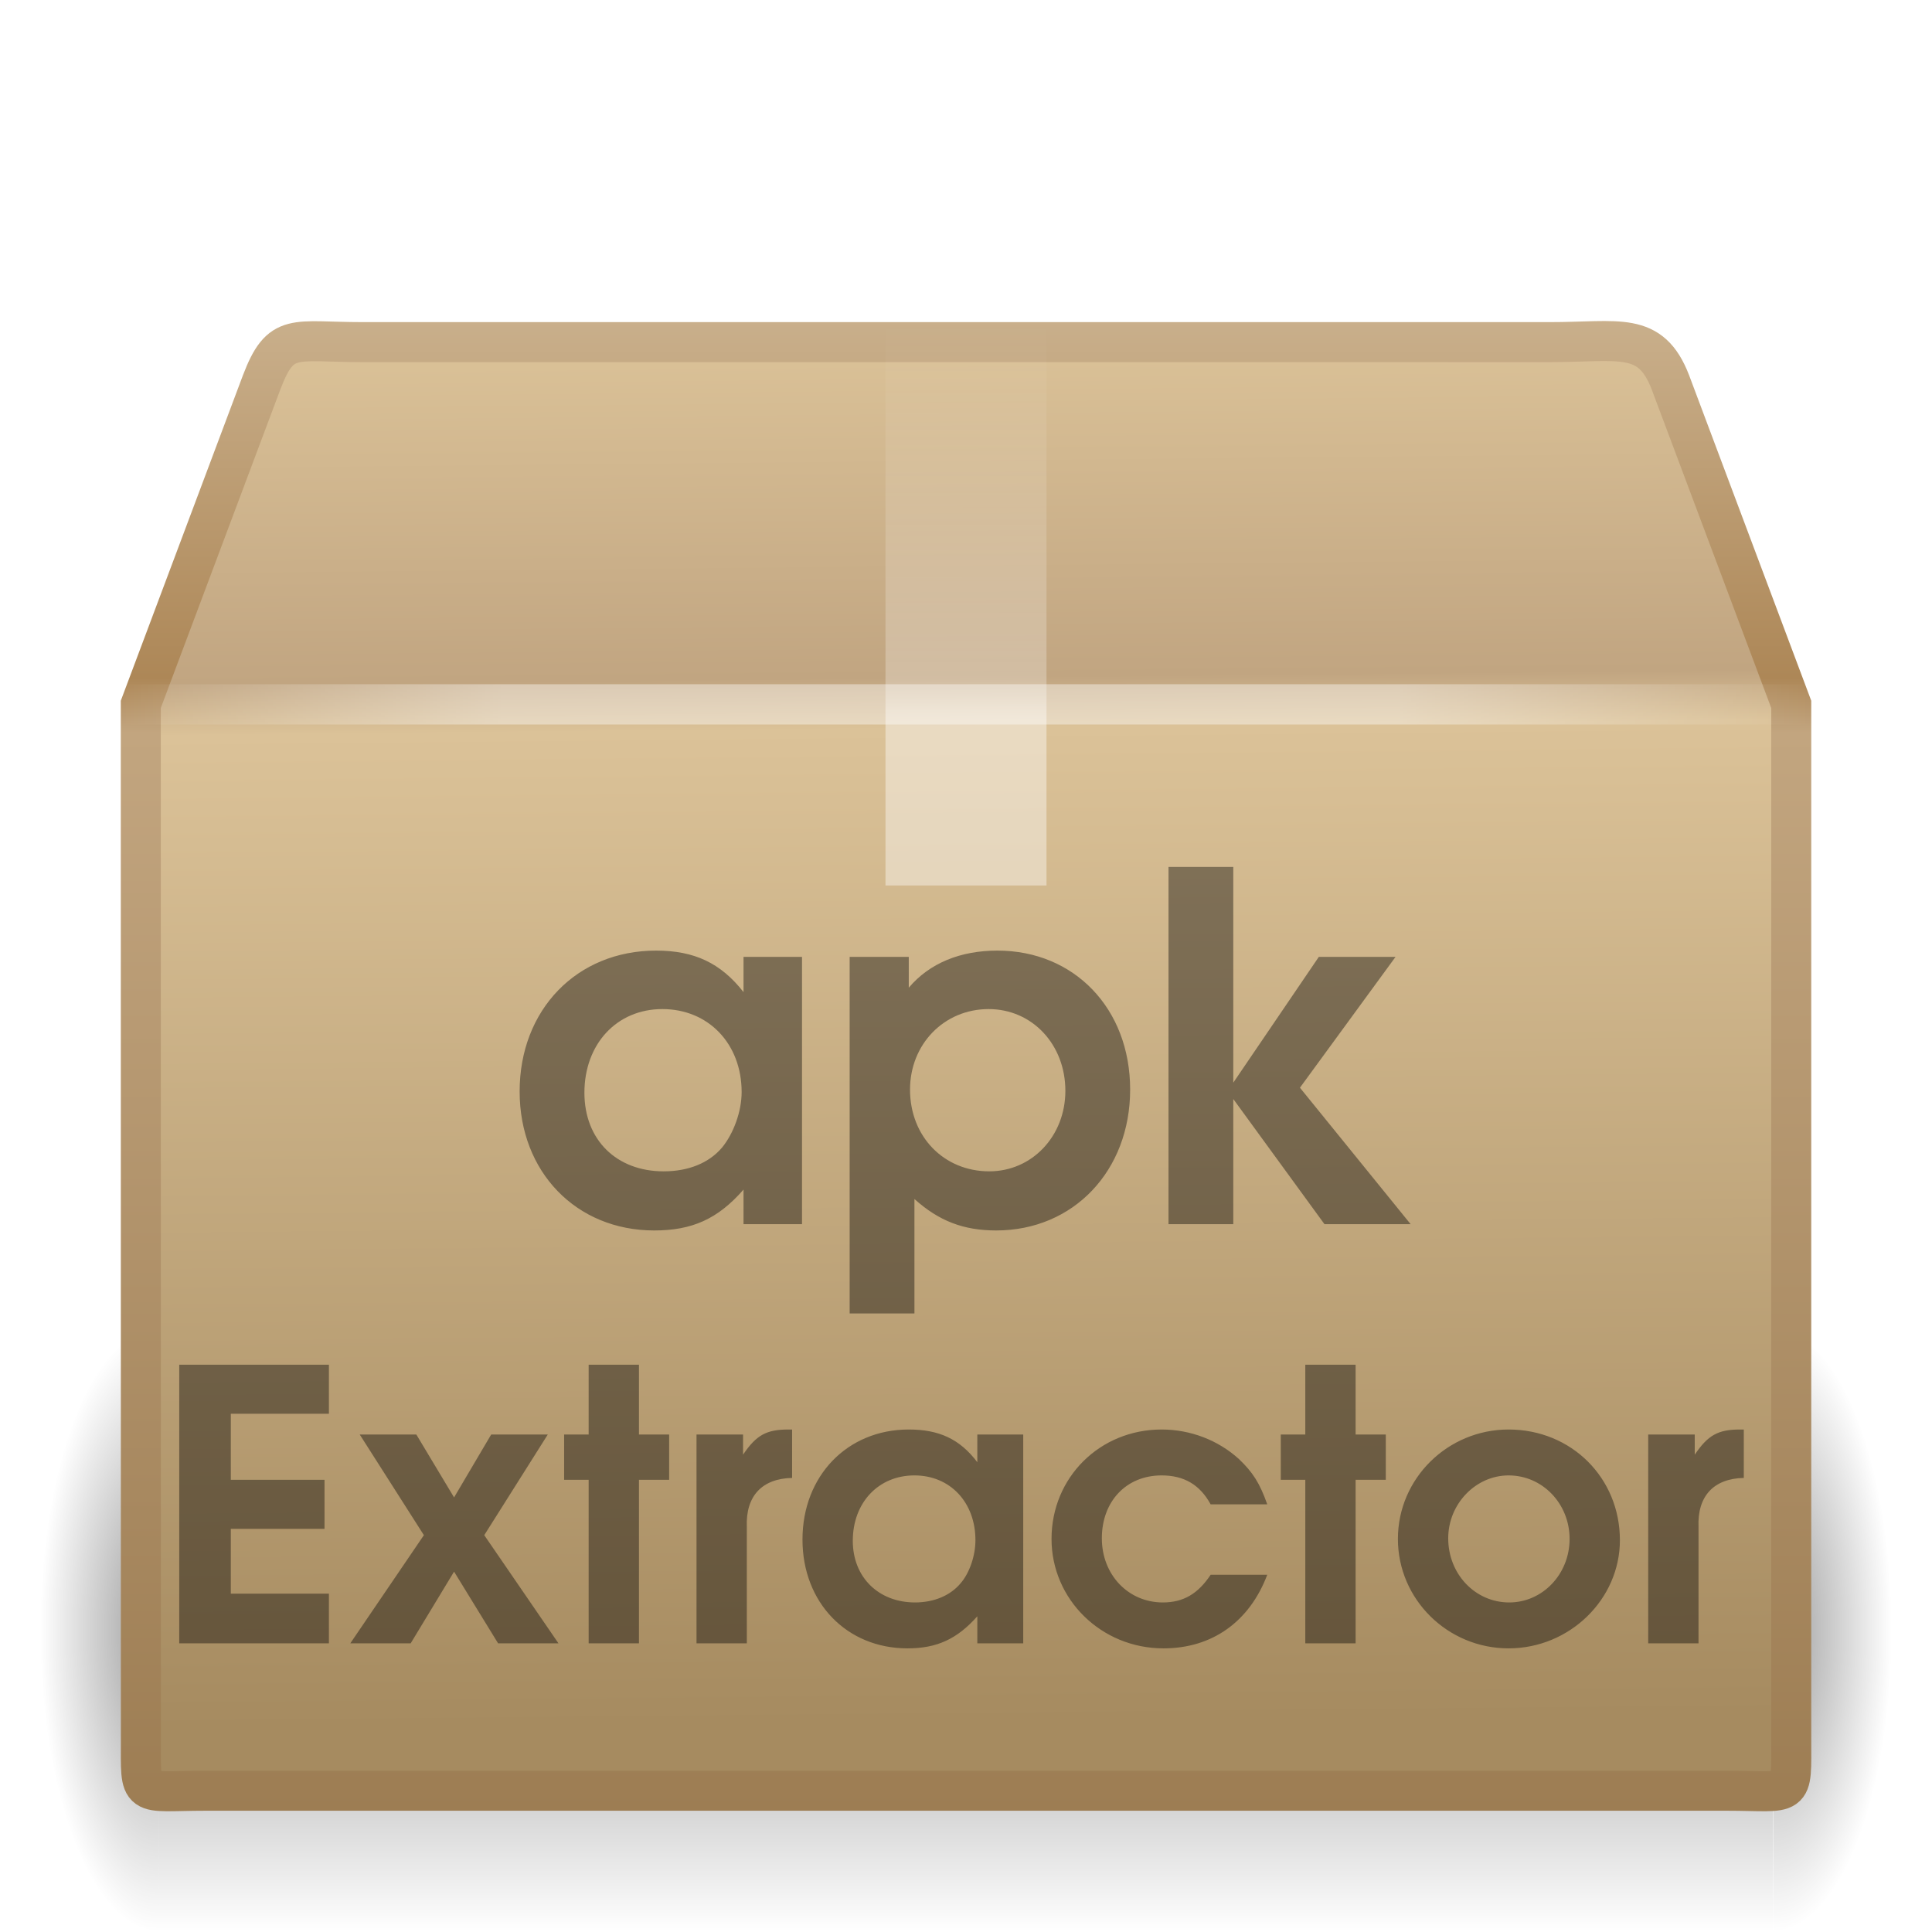
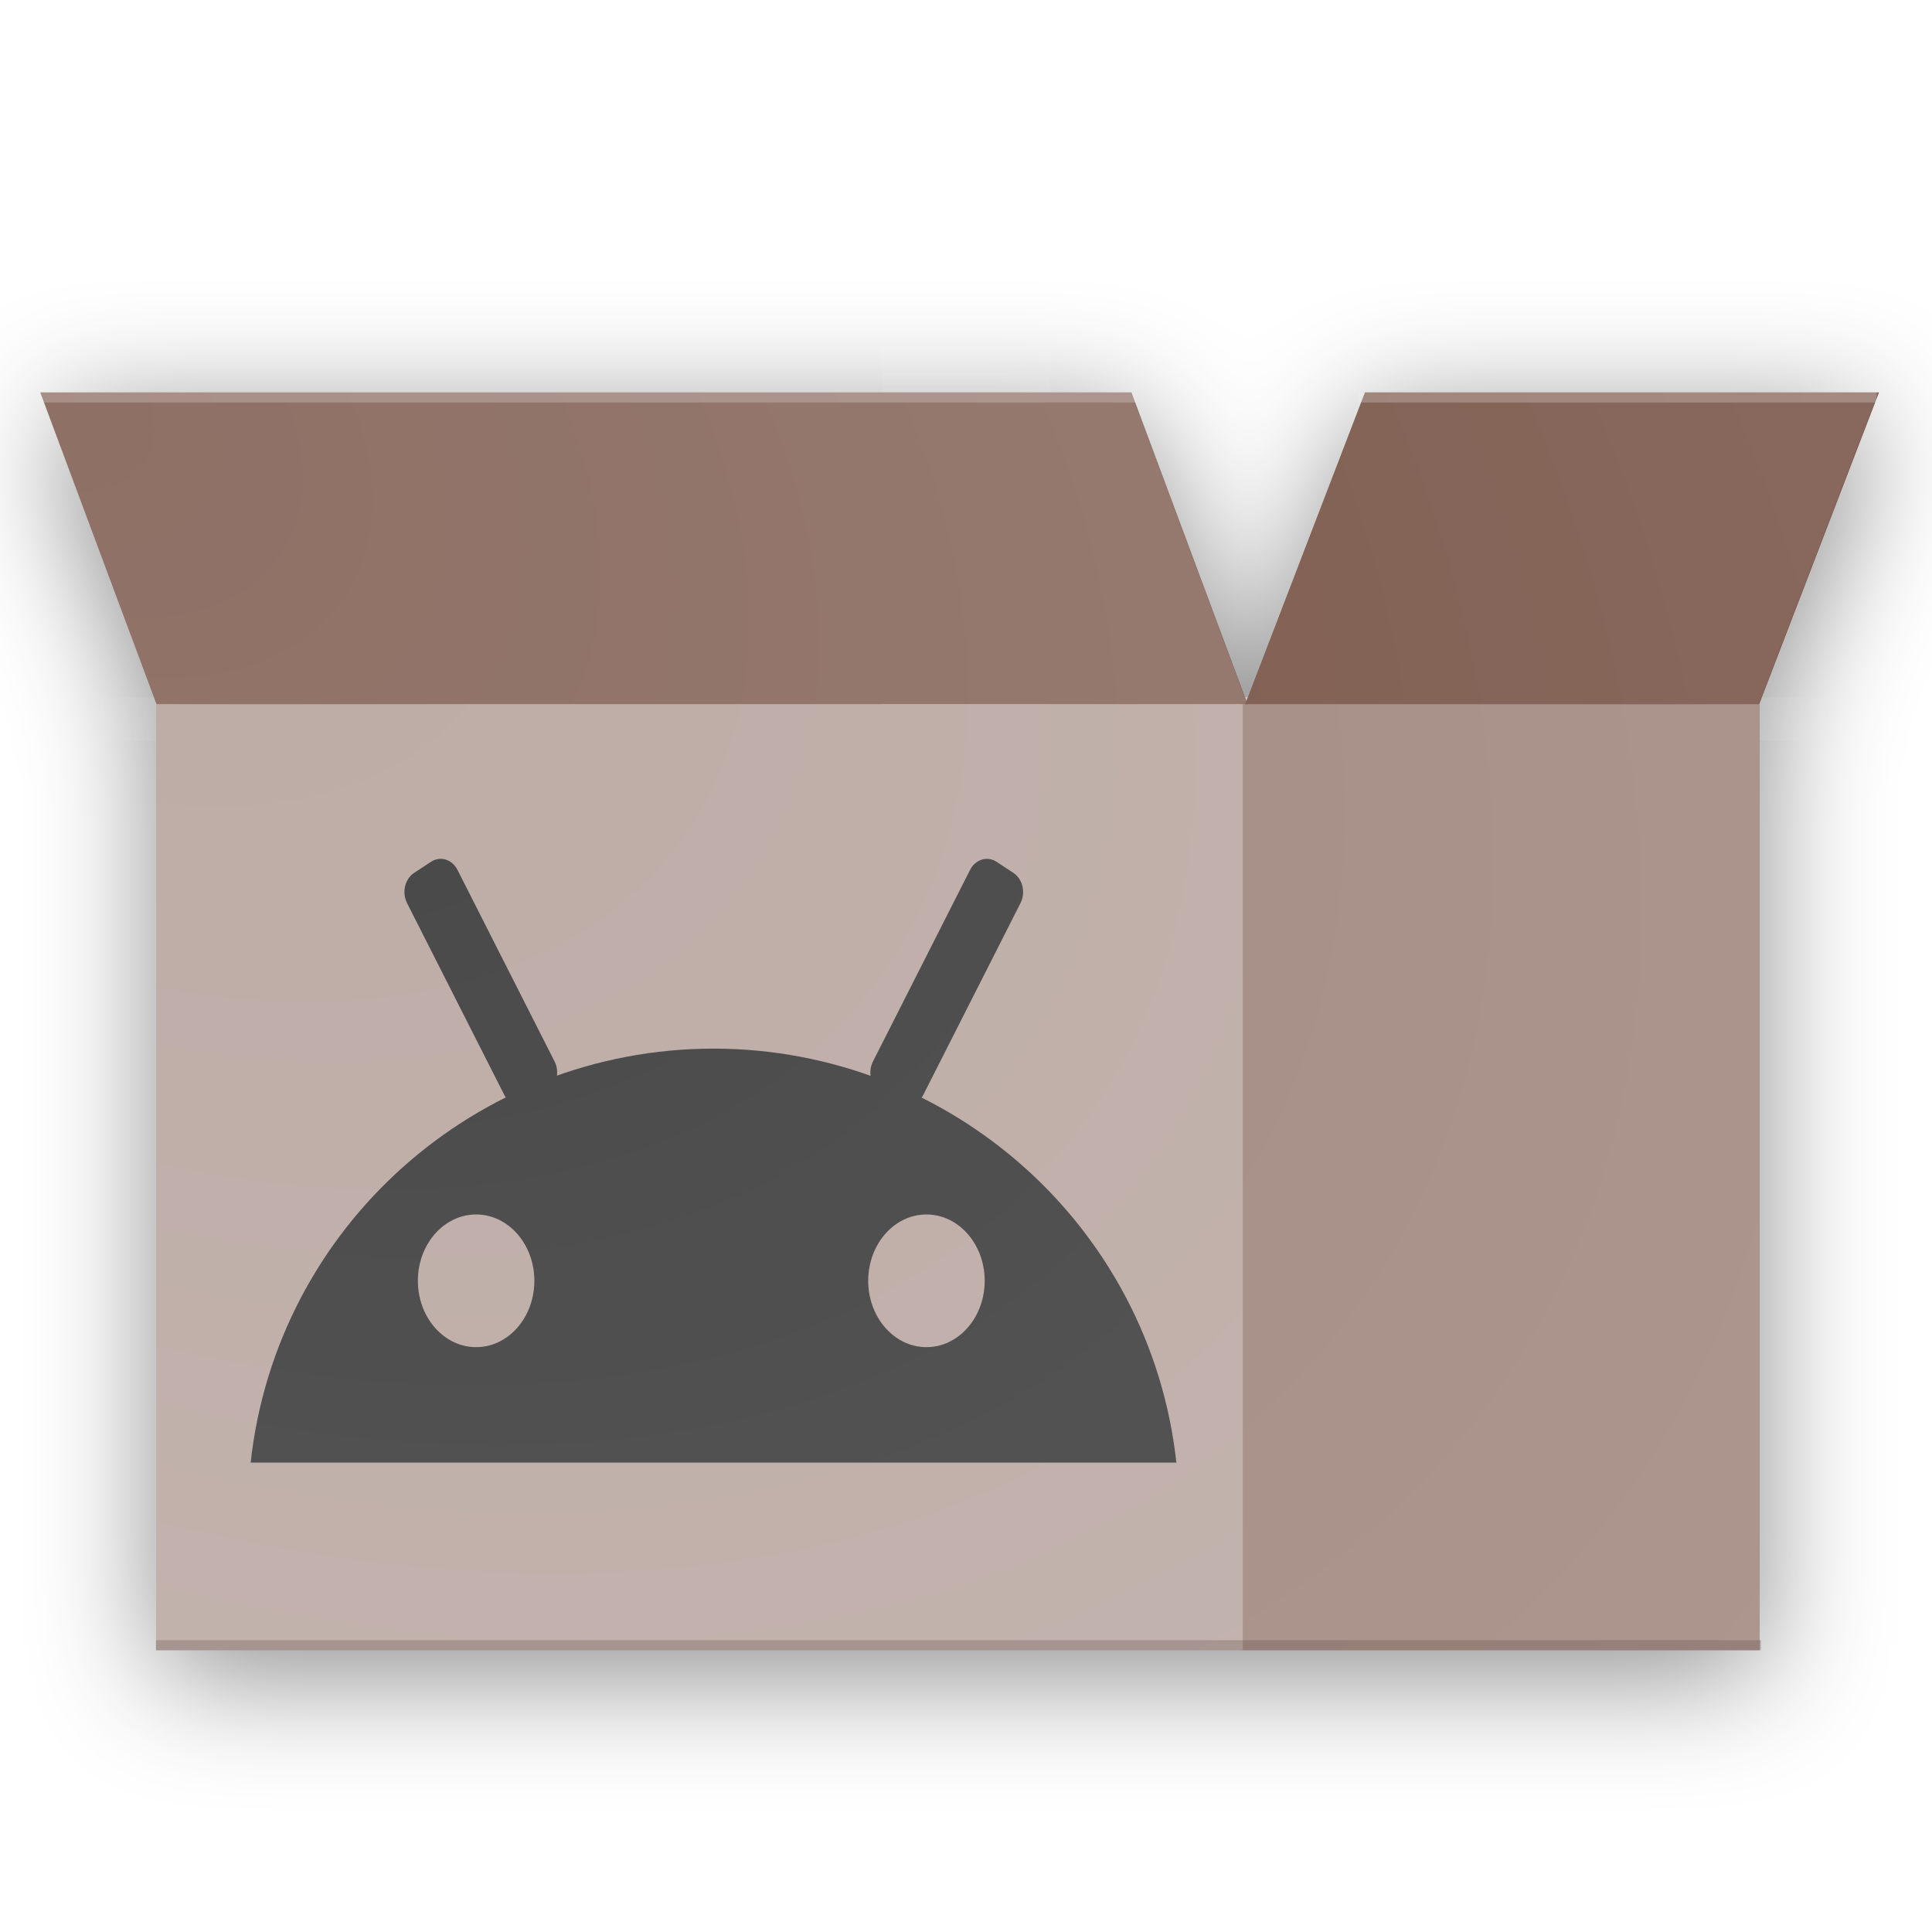
- <svg xmlns="http://www.w3.org/2000/svg" xmlns:ns1="http://www.openswatchbook.org/uri/2009/osb" xmlns:xlink="http://www.w3.org/1999/xlink" version="1.1" width="48" height="48" id="svg4297">
+ <svg xmlns="http://www.w3.org/2000/svg" xmlns:ns1="http://www.openswatchbook.org/uri/2009/osb" xmlns:xlink="http://www.w3.org/1999/xlink" version="1.1" width="192" height="192" id="svg4297">
  <defs id="defs4299">
+     <linearGradient id="linearGradient2364">
+       <stop style="stop-color:#ffffff;stop-opacity:0.1" offset="0" id="stop2360" />
+       <stop style="stop-color:#ffffff;stop-opacity:1" offset="1" id="stop2362" />
+     </linearGradient>
    <linearGradient id="linearGradient4302">
      <stop offset="0" style="stop-color:#c9af8b;stop-opacity:1" id="stop4304" />
      <stop offset="0.234" style="stop-color:#ad8757;stop-opacity:1" id="stop4306" />
      <stop offset="0.234" style="stop-color:#000000;stop-opacity:0" id="stop4308" />
      <stop offset="1" style="stop-color:#9d7d53;stop-opacity:1" id="stop4310" />
    </linearGradient>
    <linearGradient id="linearGradient4232" ns1:paint="gradient">
      <stop style="stop-color:#796a50;stop-opacity:1;" offset="0" id="stop4234" />
      <stop style="stop-color:#796a50;stop-opacity:0;" offset="1" id="stop4236" />
    </linearGradient>
    <radialGradient cx="5" cy="41.5" r="5" fx="5" fy="41.5" id="radialGradient3314" xlink:href="#linearGradient3681" gradientUnits="userSpaceOnUse" gradientTransform="matrix(0.5938225,0,0,1.536653,41.14089,-103.9362)" />
    <linearGradient id="linearGradient3703">
      <stop id="stop3705" style="stop-color:#000000;stop-opacity:0" offset="0" />
      <stop id="stop3711" style="stop-color:#000000;stop-opacity:1" offset="0.5" />
      <stop id="stop3707" style="stop-color:#000000;stop-opacity:0" offset="1" />
    </linearGradient>
    <linearGradient x1="17.554" y1="46" x2="17.554" y2="35" id="linearGradient3312" xlink:href="#linearGradient3703" gradientUnits="userSpaceOnUse" gradientTransform="matrix(1.757032,0,0,1.396957,-17.39401,-16.4117)" />
    <linearGradient id="linearGradient3681">
      <stop id="stop3683" style="stop-color:#000000;stop-opacity:1" offset="0" />
      <stop id="stop3685" style="stop-color:#000000;stop-opacity:0" offset="1" />
    </linearGradient>
    <radialGradient cx="5" cy="41.5" r="5" fx="5" fy="41.5" id="radialGradient3310" xlink:href="#linearGradient3681" gradientUnits="userSpaceOnUse" gradientTransform="matrix(0.5938225,0,0,1.536653,-6.659473,-103.9362)" />
    <linearGradient id="linearGradient3295">
      <stop id="stop3297" style="stop-color:#c9af8b;stop-opacity:1" offset="0" />
      <stop id="stop3299" style="stop-color:#ad8757;stop-opacity:1" offset="0.239" />
      <stop id="stop3301" style="stop-color:#c2a57f;stop-opacity:1" offset="0.276" />
      <stop id="stop3303" style="stop-color:#9d7d53;stop-opacity:1" offset="1" />
    </linearGradient>
    <linearGradient x1="15.464" y1="7.976" x2="15.464" y2="45.042" id="linearGradient3293" xlink:href="#linearGradient3295" gradientUnits="userSpaceOnUse" />
    <linearGradient id="linearGradient3199">
      <stop id="stop3201" style="stop-color:#dac197;stop-opacity:1" offset="0" />
      <stop id="stop3203" style="stop-color:#c1a581;stop-opacity:1" offset="0.239" />
      <stop id="stop3205" style="stop-color:#dbc298;stop-opacity:1" offset="0.276" />
      <stop id="stop3207" style="stop-color:#a68b60;stop-opacity:1" offset="1" />
    </linearGradient>
    <linearGradient x1="24.823" y1="15.378" x2="24.997" y2="37.277" id="linearGradient3197" xlink:href="#linearGradient3199" gradientUnits="userSpaceOnUse" gradientTransform="matrix(1.282225,0,0,1.557262,-6.070192,-15.29076)" />
    <linearGradient id="linearGradient4559">
      <stop id="stop4561" style="stop-color:#ffffff;stop-opacity:0" offset="0" />
      <stop id="stop4563" style="stop-color:#ffffff;stop-opacity:0" offset="1" />
    </linearGradient>
-     <linearGradient x1="23.452" y1="30.555" x2="43.007" y2="45.934" id="linearGradient2659" xlink:href="#linearGradient4559" gradientUnits="userSpaceOnUse" gradientTransform="matrix(1.282225,0,0,1.174687,-6.070192,-5.303168)" />
+     <linearGradient x1="23.452" y1="30.555" x2="43.007" y2="45.934" id="linearGradient2659" xlink:href="#linearGradient4559" gradientUnits="userSpaceOnUse" gradientTransform="matrix(5.362033,0,0,5.262073,-29.74808,-174.7089)" />
    <linearGradient id="linearGradient3827">
      <stop id="stop3829" style="stop-color:#ffffff;stop-opacity:1" offset="0" />
      <stop id="stop4295" style="stop-color:#ffffff;stop-opacity:1" offset="0.302" />
      <stop id="stop4293" style="stop-color:#ffffff;stop-opacity:0.69" offset="0.344" />
      <stop id="stop3832" style="stop-color:#ffffff;stop-opacity:0" offset="1" />
    </linearGradient>
-     <linearGradient x1="26" y1="22" x2="26" y2="8" id="linearGradient3834" xlink:href="#linearGradient3827" gradientUnits="userSpaceOnUse" />
+     <linearGradient x1="26" y1="22" x2="26" y2="8" id="linearGradient3834" xlink:href="#linearGradient3827" gradientUnits="userSpaceOnUse" gradientTransform="matrix(4.181819,0,0,4.479553,-4.363638,-150.9531)" />
    <linearGradient id="linearGradient3275">
      <stop id="stop3277" style="stop-color:#ffffff;stop-opacity:0" offset="0" />
      <stop id="stop3283" style="stop-color:#ffffff;stop-opacity:1" offset="0.245" />
      <stop id="stop3285" style="stop-color:#ffffff;stop-opacity:1" offset="0.774" />
      <stop id="stop3279" style="stop-color:#ffffff;stop-opacity:0" offset="1" />
    </linearGradient>
-     <linearGradient x1="44.995" y1="17.5" x2="3.005" y2="17.5" id="linearGradient3281" xlink:href="#linearGradient3275" gradientUnits="userSpaceOnUse" spreadMethod="reflect" />
+     <linearGradient x1="44.995" y1="17.5" x2="3.005" y2="17.5" id="linearGradient3281" xlink:href="#linearGradient3275" gradientUnits="userSpaceOnUse" spreadMethod="reflect" gradientTransform="matrix(4.181819,0,0,4.479553,-4.363638,-150.9531)" />
+     <filter style="color-interpolation-filters:sRGB" id="filter1639" x="-0.04" width="1.081" y="-0.059" height="1.118">
+       <feGaussianBlur stdDeviation="3.077" id="feGaussianBlur1641" />
+     </filter>
+     <radialGradient xlink:href="#linearGradient2364" id="radialGradient2366" cx="196.5" cy="10.135" fx="196.5" fy="10.135" r="91.365" gradientTransform="matrix(2.000962,1.346245,-0.8806092,1.308808,-380.3229,-382.8016)" gradientUnits="userSpaceOnUse" />
+     <filter style="color-interpolation-filters:sRGB" id="filter2368" x="-0.081" width="1.162" y="-0.118" height="1.236">
+       <feGaussianBlur stdDeviation="6.155" id="feGaussianBlur2370" />
+     </filter>
  </defs>
-   <g id="layer1">
-     <g transform="matrix(0.9926623,0,0,0.9761474,0.2751901,1.292963)" id="g3305" style="opacity:0.4;display:inline">
-       <rect width="2.96" height="15.367" x="-3.69" y="-47.848" transform="scale(-1,-1)" id="rect2484" style="fill:url(#radialGradient3310);fill-opacity:1;stroke:none" />
-       <rect width="40.412" height="15.367" x="3.69" y="32.482" id="rect2486" style="fill:url(#linearGradient3312);fill-opacity:1;stroke:none" />
-       <rect width="2.96" height="15.367" x="44.11" y="-47.848" transform="scale(1,-1)" id="rect3444" style="fill:url(#radialGradient3314);fill-opacity:1;stroke:none;display:inline" />
+   <g id="layer1" transform="translate(0,144)">
+     <path style="opacity:0.45;fill:#000000;fill-opacity:1;fill-rule:evenodd;stroke-width:3.479;filter:url(#filter2368)" d="m 4.133,-102.645 11.559,31 h -0.059 v 94 h 107.859 0.141 51.359 v -94 h -0.039 l 11.91,-31 H 135.775 L 124,-72 112.574,-102.645 Z" id="rect892-5-2" />
+     <path style="fill:#424242;fill-opacity:0;fill-rule:evenodd;stroke-width:3.479;filter:url(#filter1639)" d="m 178.941,-91.5 11.559,31 h -0.059 v 94 h 107.859 0.141 51.359 v -94 h -0.039 l 11.91,-31 H 310.584 L 298.809,-60.855 287.383,-91.5 Z" id="rect892-5-6" />
+     <path d="M 37.238,-108.339 H 152.877 c 6.751,0 10.929,2.493 13.756,9.344 l 9.739,28.757 V 33.44 c 0,6.543 -3.424,9.837 -10.175,9.837 H 25.132 c -6.751,0 -9.504,-3.623 -9.504,-10.166 V -70.237 l 9.425,-29.374 c 1.885,-5.31 5.435,-8.728 12.185,-8.728 z" id="path2490" style="display:block;overflow:visible;visibility:visible;opacity:0.505;fill:none;stroke:url(#linearGradient2659);stroke-width:3.212;stroke-linecap:butt;stroke-linejoin:miter;stroke-miterlimit:4;stroke-dasharray:none;stroke-dashoffset:0;stroke-opacity:1;marker:none" />
+     <path d="m 87.636,-115.117 c 5.576,0 11.152,0 16.727,0 0,20.905 0,41.809 0,62.714 -1.647,0 -3.293,0 -4.94,0 -1.686,0 -3.372,0 -5.057,0 -1.357,0 -2.714,0 -4.071,0 -0.886,0 -1.773,0 -2.659,0 0,-20.905 0,-41.809 0,-62.714 z" id="rect3326" style="display:inline;overflow:visible;visibility:visible;opacity:0.4;fill:url(#linearGradient3834);fill-opacity:1;fill-rule:nonzero;stroke:none;stroke-width:4.328;marker:none;enable-background:accumulate" />
+     <path d="M 10.295,-72.561 H 181.705" id="path3273" style="display:inline;opacity:0.4;fill:none;stroke:url(#linearGradient3281);stroke-width:4.328px;stroke-linecap:square;stroke-linejoin:miter;stroke-opacity:1" />
+     <rect style="fill:#a1887f;fill-opacity:1;fill-rule:evenodd;stroke-width:3.479" id="rect892-5" width="51.5" height="94" x="123.359" y="-74" />
+     <path style="fill:#8d6e63;fill-opacity:1;fill-rule:evenodd;stroke-width:3.465" d="M 4,-105 15.558,-74 H 124 L 112.442,-105 Z" id="rect885-3" />
+     <rect style="fill:#bcaaa4;fill-opacity:1;fill-rule:evenodd;stroke-width:3.428" id="rect887-5" width="108" height="94" x="15.5" y="-74" />
+     <rect style="fill:#795548;fill-opacity:1;fill-rule:evenodd;stroke-width:2.06" id="rect892-6-6" width="51.089" height="33.21" x="95.297" y="-112.484" transform="matrix(1,0,-0.358675,0.9334625,0,0)" />
+     <g id="g919" transform="matrix(5.788155,0,0,6.592996,140.3896,-72.75512)">
+       <path id="path866" d="m -12,5 a 8,7 0 0 0 -7.951,6.24 H -4.057 A 8,7 0 0 0 -12,5 Z m -4.08,2.5 a 1,1 0 0 1 1,1 1,1 0 0 1 -1,1 1,1 0 0 1 -1,-1 1,1 0 0 1 1,-1 z m 7.732,0 a 1,1 0 0 1 1,1 1,1 0 0 1 -1,1 1,1 0 0 1 -1,-1 1,1 0 0 1 1,-1 z" style="opacity:1;vector-effect:none;fill:#424242;fill-opacity:1;fill-rule:evenodd;stroke:none;stroke-width:2.898;stroke-linecap:butt;stroke-linejoin:miter;stroke-miterlimit:4;stroke-dasharray:none;stroke-dashoffset:0;stroke-opacity:1" />
+       <rect transform="rotate(-30)" rx="0.333" y="-6.536" x="-16.356" height="4" width="1" id="rect892" style="fill:#424242;fill-opacity:1;fill-rule:evenodd;stroke-width:0.218" />
+       <rect transform="rotate(30)" rx="0.333" y="5.464" x="-5.428" height="4" width="1" id="rect892-7" style="fill:#424242;fill-opacity:1;fill-rule:evenodd;stroke-width:0.218" />
    </g>
-     <path d="m 9.011,8.5 29.498,0 c 1.722,0 2.497,-0.287 2.992,1 l 3.002,8 0,25.674 c 0,1.553 0.103,1.316 -1.619,1.316 l -37.765,0 c -1.722,0 -1.619,0.237 -1.619,-1.316 L 3.498,17.5 6.5,9.5 c 0.481,-1.261 0.789,-1 2.511,-1 z" id="path2488" style="fill:url(#linearGradient3197);fill-opacity:1;fill-rule:nonzero;stroke:url(#linearGradient3293);stroke-width:0.994;stroke-linecap:round;stroke-linejoin:miter;stroke-miterlimit:4;stroke-opacity:1;stroke-dasharray:none;stroke-dashoffset:0;marker:none;visibility:visible;display:block;overflow:visible" />
-     <path d="m 9.948,9.513 27.653,0 c 1.614,0 2.613,0.557 3.29,2.086 l 2.329,6.42 0,23.145 c 0,1.461 -0.819,2.196 -2.433,2.196 l -33.733,0 c -1.614,0 -2.273,-0.809 -2.273,-2.27 l 0,-23.071 2.254,-6.557 C 7.485,10.276 8.334,9.513 9.948,9.513 z" id="path2490" style="opacity:0.505;fill:none;stroke:url(#linearGradient2659);stroke-width:0.742;stroke-linecap:butt;stroke-linejoin:miter;stroke-miterlimit:4;stroke-opacity:1;stroke-dasharray:none;stroke-dashoffset:0;marker:none;visibility:visible;display:block;overflow:visible" />
-     <path d="m 22,8 c 1.333,0 2.667,0 4,0 0,4.667 0,9.333 0,14 -0.394,0 -0.787,0 -1.181,0 -0.403,0 -0.806,0 -1.209,0 -0.325,0 -0.649,0 -0.974,0 C 22.424,22 22.212,22 22,22 22,17.333 22,12.667 22,8 z" id="rect3326" style="opacity:0.4;fill:url(#linearGradient3834);fill-opacity:1;fill-rule:nonzero;stroke:none;stroke-width:1;marker:none;visibility:visible;display:inline;overflow:visible;enable-background:accumulate" />
-     <path d="m 3.505,17.5 40.99,0" id="path3273" style="opacity:0.4;fill:none;stroke:url(#linearGradient3281);stroke-width:1px;stroke-linecap:square;stroke-linejoin:miter;stroke-opacity:1;display:inline" />
-     <text xml:space="preserve" style="font-style:normal;font-variant:normal;font-weight:bold;font-stretch:normal;font-size:12px;line-height:100%;font-family:'URW Gothic L';-inkscape-font-specification:'URW Gothic L Semi-Bold';text-align:start;writing-mode:lr-tb;text-anchor:start;display:inline;opacity:0.4;fill:#000000;fill-opacity:1;stroke:none" x="12.551" y="30.416" id="text3638">
-       <tspan id="tspan3640" x="12.551" y="30.416" style="font-size:12px">apk</tspan>
-     </text>
-     <text xml:space="preserve" style="font-style:normal;font-variant:normal;font-weight:bold;font-stretch:normal;font-size:12px;line-height:100%;font-family:'URW Gothic L';-inkscape-font-specification:'URW Gothic L Semi-Bold';text-align:start;writing-mode:lr-tb;text-anchor:start;display:inline;opacity:0.4;fill:#000000;fill-opacity:1;stroke:none" x="3.813" y="40.825" id="text3638-5">
-       <tspan id="tspan3640-1" x="3.813" y="40.825" style="font-size:9.375px">Extractor</tspan>
-     </text>
+     <path style="fill:#e0e0ff;fill-opacity:0;fill-rule:evenodd;stroke-width:3.465" d="m 20,-70 11.558,31 H 140 l -11.558,-31 z" id="rect885-3-5" />
+     <rect style="opacity:0.25;fill:#eeeeee;fill-opacity:1;fill-rule:evenodd;stroke-width:0.953" id="rect1604" width="109" height="1" x="4" y="-105" />
+     <rect style="opacity:0.25;fill:#eeeeee;fill-opacity:1;fill-rule:evenodd" id="rect1606" width="51.5" height="1" x="135" y="-105" />
+     <rect style="opacity:0.25;fill:#3e2723;fill-opacity:1;fill-rule:evenodd" id="rect1608" width="108" height="1" x="15.5" y="19" />
+     <rect style="opacity:0.25;fill:#3e2723;fill-opacity:1;fill-rule:evenodd" id="rect1610" width="51.5" height="1" x="123.5" y="19" />
+     <path style="fill:#0000ff;fill-opacity:0;fill-rule:evenodd;stroke-width:3.479" d="M 196 87 L 207.559 118 L 207.5 118 L 207.5 212 L 315.359 212 L 315.5 212 L 366.859 212 L 366.859 118 L 366.818 118 L 378.73 87 L 327.643 87 L 315.867 117.645 L 304.441 87 L 196 87 z " id="rect892-5-3" transform="translate(0,-144)" />
+     <path style="opacity:0.12;fill:url(#radialGradient2366);fill-opacity:1;fill-rule:evenodd;stroke-width:3.479" d="M 3.941,-105 15.5,-74 h -0.059 v 94 h 108 51.359 v -94 h -0.041 l 11.912,-31 h -51.088 L 123.809,-74.355 112.383,-105 Z" id="rect892-5-26" />
  </g>
</svg>
